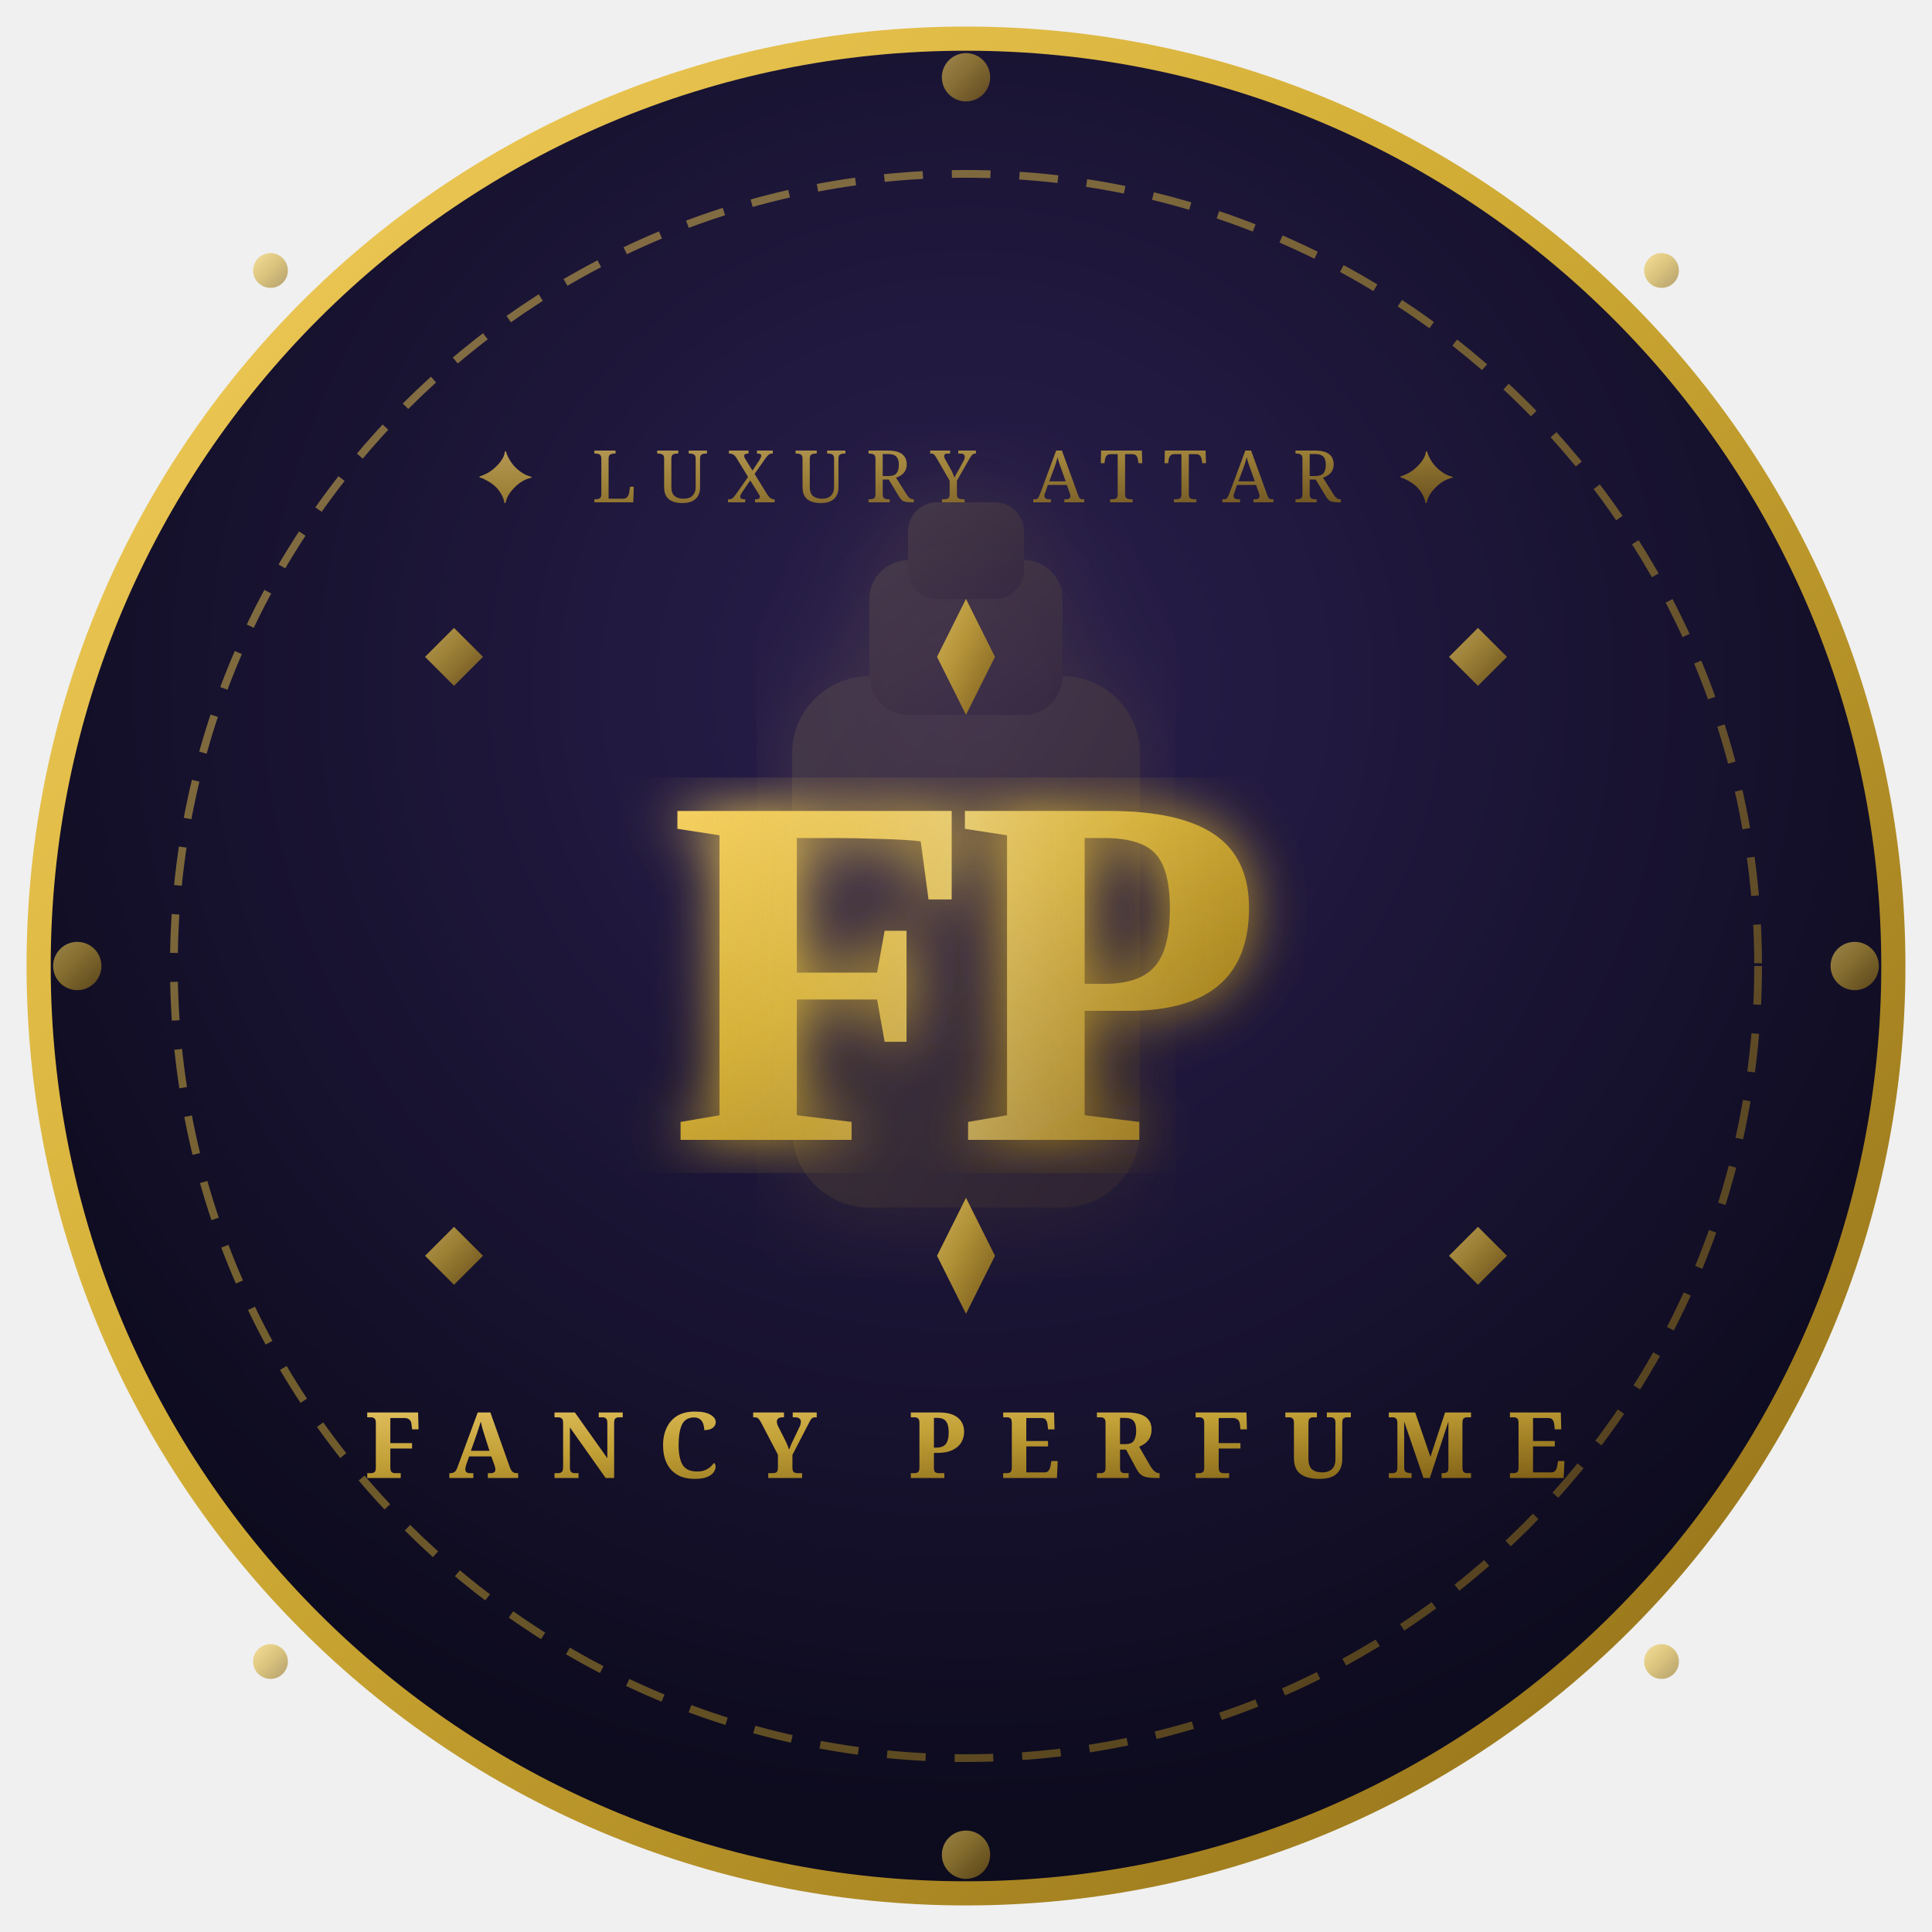
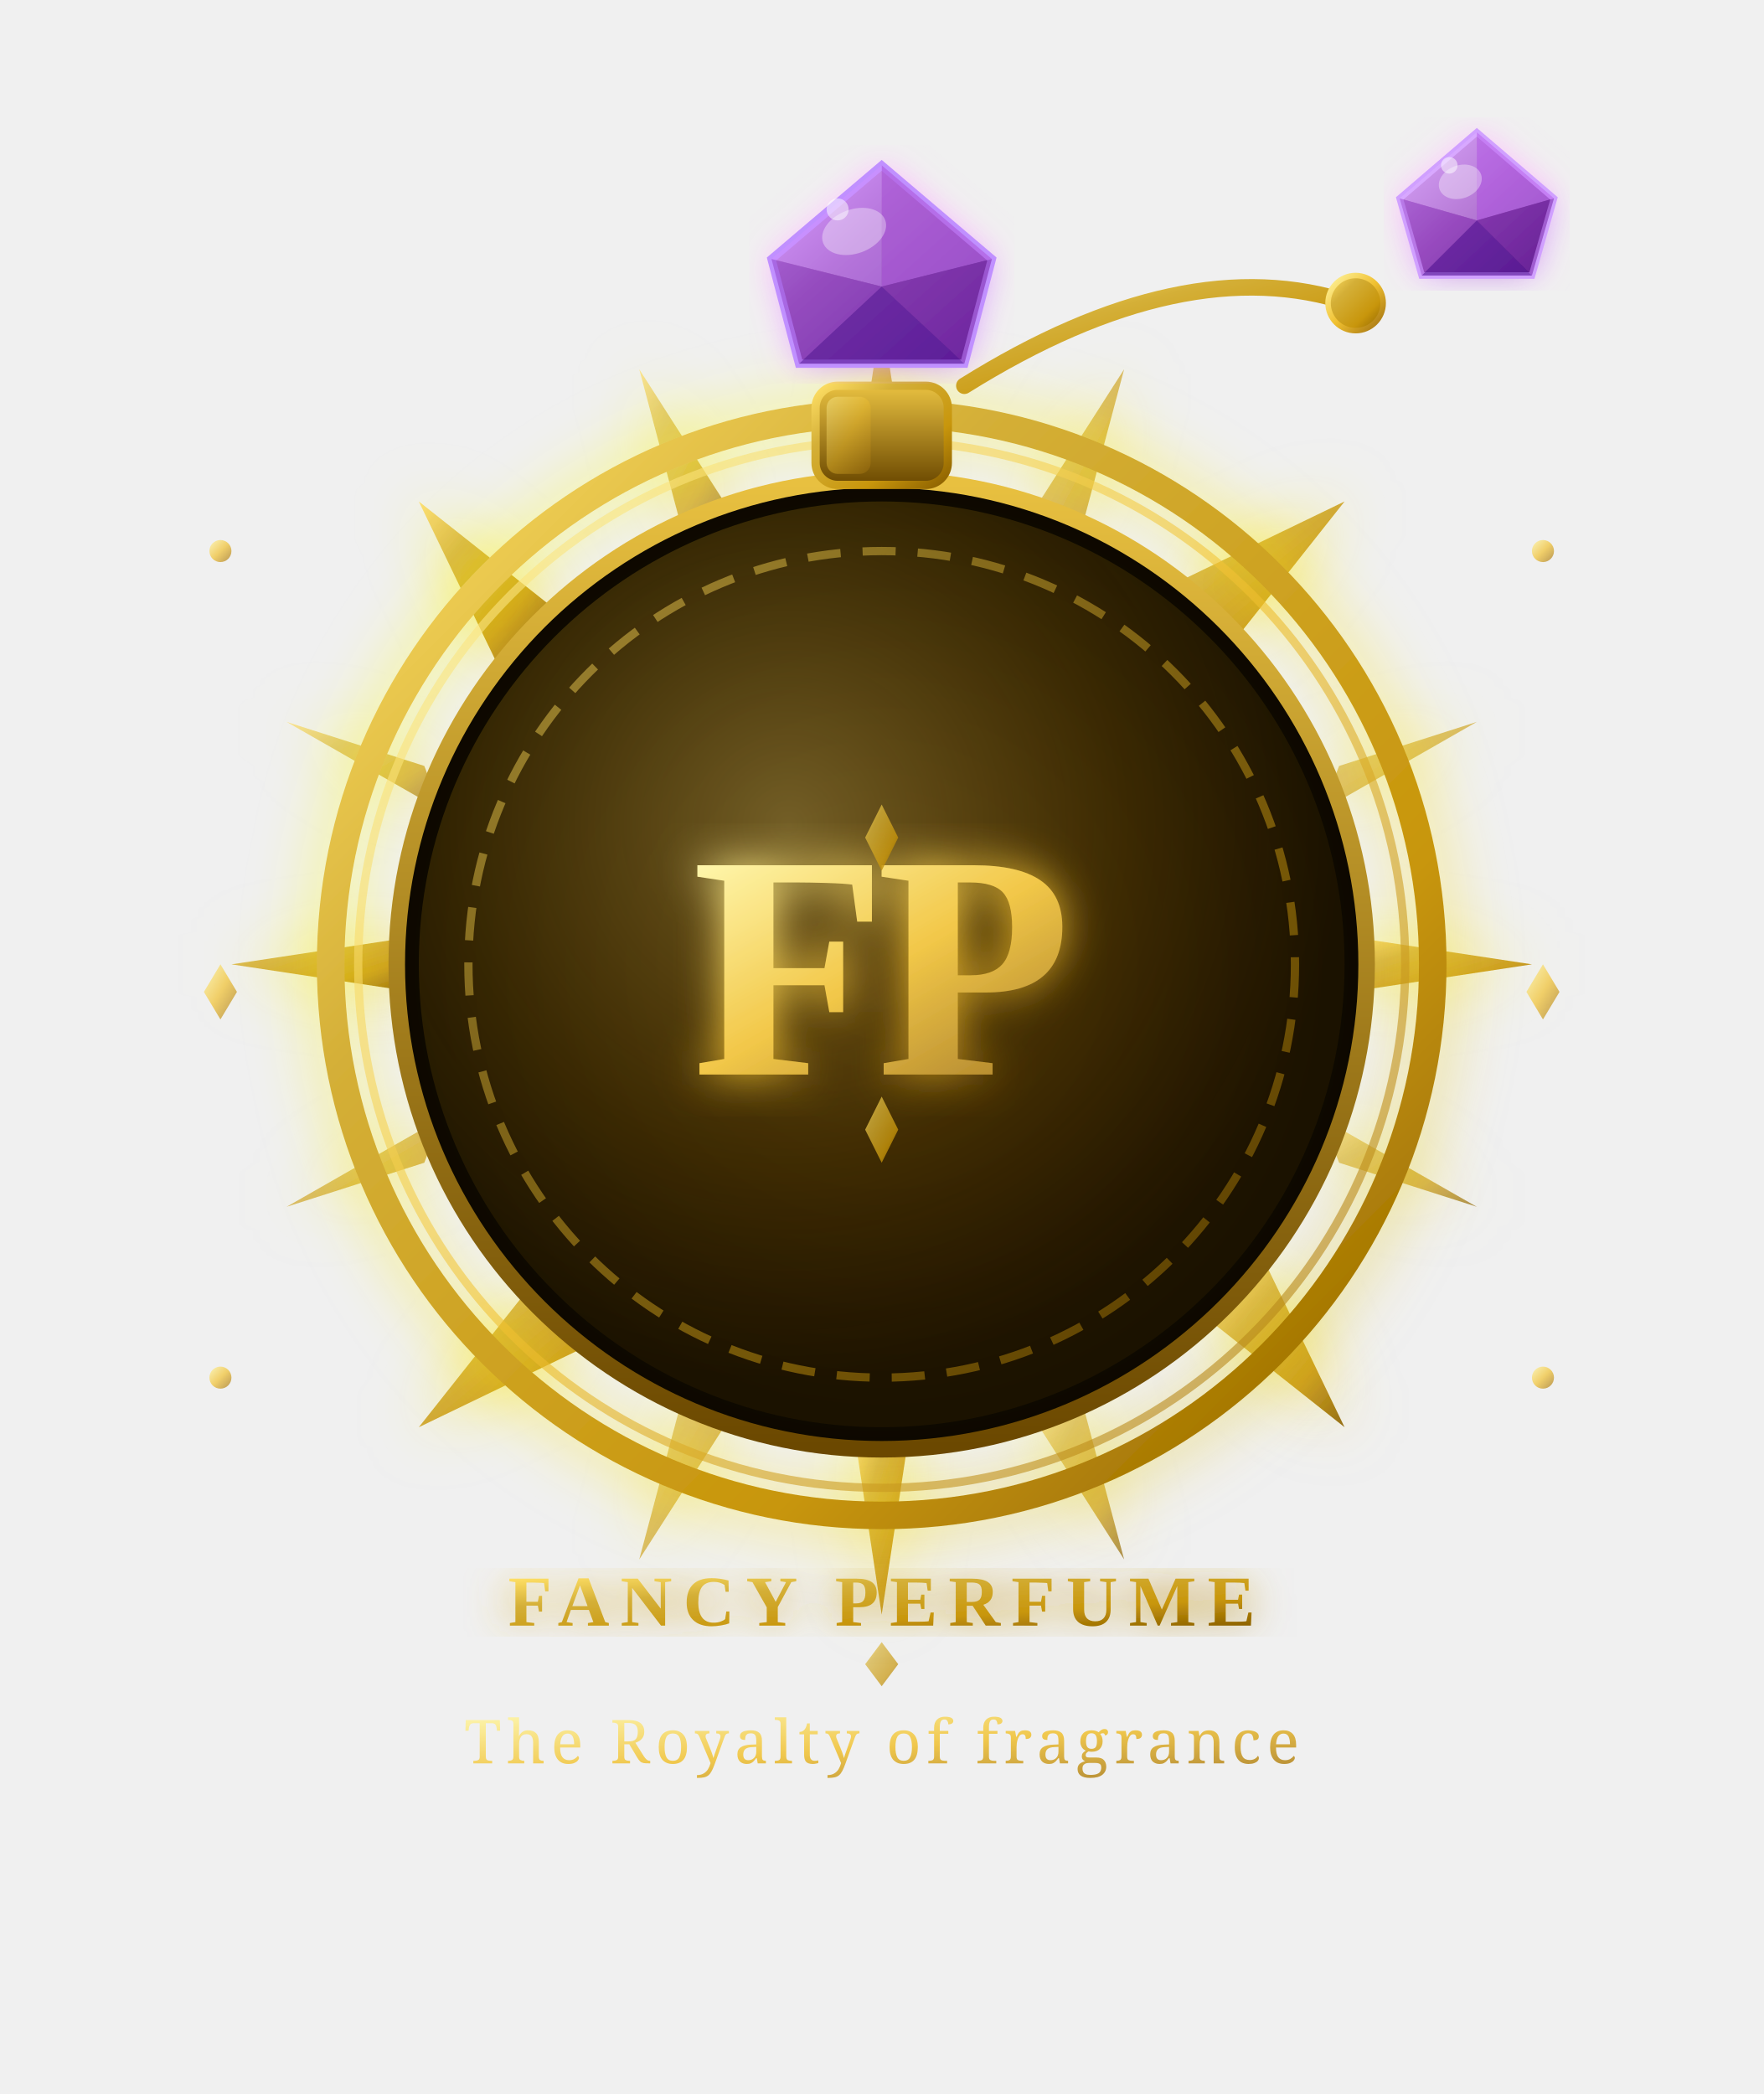
- <svg xmlns="http://www.w3.org/2000/svg" viewBox="0 0 200 200" width="200" height="200">
+ <svg xmlns="http://www.w3.org/2000/svg" viewBox="0 0 320 380" width="320" height="380">
  <defs>
-     <radialGradient id="bgGrad" cx="50%" cy="35%" r="60%">
-       <stop offset="0%" stop-color="#2a1f4e" />
-       <stop offset="100%" stop-color="#0d0b1e" />
+     <radialGradient id="bgCircle" cx="50%" cy="50%" r="50%">
+       <stop offset="0%" stop-color="#2a1800" />
+       <stop offset="100%" stop-color="#0d0800" />
    </radialGradient>
-     <linearGradient id="goldGrad" x1="0%" y1="0%" x2="100%" y2="100%">
-       <stop offset="0%" stop-color="#f5d060" />
-       <stop offset="40%" stop-color="#d4af37" />
-       <stop offset="100%" stop-color="#8b6914" />
+     <linearGradient id="goldMain" x1="0%" y1="0%" x2="100%" y2="100%">
+       <stop offset="0%" stop-color="#ffe066" />
+       <stop offset="30%" stop-color="#d4af37" />
+       <stop offset="70%" stop-color="#c8960c" />
+       <stop offset="100%" stop-color="#8b6000" />
    </linearGradient>
-     <linearGradient id="shimmer" x1="0%" y1="0%" x2="100%" y2="0%">
-       <stop offset="0%" stop-color="#f5d060" stop-opacity="0" />
-       <stop offset="50%" stop-color="#fff" stop-opacity="0.25" />
-       <stop offset="100%" stop-color="#f5d060" stop-opacity="0" />
+     <linearGradient id="goldLight" x1="0%" y1="0%" x2="100%" y2="100%">
+       <stop offset="0%" stop-color="#fff5a0" />
+       <stop offset="50%" stop-color="#f0c030" />
+       <stop offset="100%" stop-color="#a07010" />
    </linearGradient>
-     <filter id="glow">
-       <feGaussianBlur stdDeviation="3" result="blur" />
+     <linearGradient id="goldDark" x1="0%" y1="0%" x2="0%" y2="100%">
+       <stop offset="0%" stop-color="#e8c040" />
+       <stop offset="100%" stop-color="#6b4800" />
+     </linearGradient>
+     <radialGradient id="bottleBody" cx="40%" cy="35%" r="60%">
+       <stop offset="0%" stop-color="#f0d060" stop-opacity="0.4" />
+       <stop offset="60%" stop-color="#c8960c" stop-opacity="0.2" />
+       <stop offset="100%" stop-color="#8b6000" stop-opacity="0.1" />
+     </radialGradient>
+     <linearGradient id="gemPurple" x1="0%" y1="0%" x2="100%" y2="100%">
+       <stop offset="0%" stop-color="#e0aaff" />
+       <stop offset="40%" stop-color="#9b59b6" />
+       <stop offset="100%" stop-color="#4a1080" />
+     </linearGradient>
+     <linearGradient id="gemPurpleSmall" x1="0%" y1="0%" x2="100%" y2="100%">
+       <stop offset="0%" stop-color="#d4a0f8" />
+       <stop offset="50%" stop-color="#8e44ad" />
+       <stop offset="100%" stop-color="#3a0868" />
+     </linearGradient>
+     <radialGradient id="gemShine" cx="30%" cy="25%" r="50%">
+       <stop offset="0%" stop-color="#ffffff" stop-opacity="0.7" />
+       <stop offset="100%" stop-color="#ffffff" stop-opacity="0" />
+     </radialGradient>
+     <filter id="glow" x="-20%" y="-20%" width="140%" height="140%">
+       <feGaussianBlur stdDeviation="4" result="blur" />
      <feMerge>
        <feMergeNode in="blur" />
        <feMergeNode in="SourceGraphic" />
      </feMerge>
    </filter>
-     <filter id="softglow">
-       <feGaussianBlur stdDeviation="5" result="blur" />
+     <filter id="goldGlow" x="-30%" y="-30%" width="160%" height="160%">
+       <feGaussianBlur stdDeviation="6" result="blur" />
+       <feColorMatrix in="blur" type="matrix" values="1 0.8 0 0 0.2  0.8 0.6 0 0 0.1  0 0 0 0 0  0 0 0 0.6 0" result="goldBlur" />
      <feMerge>
-         <feMergeNode in="blur" />
+         <feMergeNode in="goldBlur" />
+         <feMergeNode in="SourceGraphic" />
+       </feMerge>
+     </filter>
+     <filter id="gemGlow">
+       <feGaussianBlur stdDeviation="3" result="blur" />
+       <feColorMatrix in="blur" type="matrix" values="0.6 0 0.8 0 0.1  0 0 0.6 0 0  0.8 0 1 0 0.2  0 0 0 0.8 0" result="purpleBlur" />
+       <feMerge>
+         <feMergeNode in="purpleBlur" />
        <feMergeNode in="SourceGraphic" />
      </feMerge>
    </filter>
  </defs>
-   <circle cx="100" cy="100" r="96" fill="url(#bgGrad)" stroke="url(#goldGrad)" stroke-width="2.5" />
-   <g fill="url(#goldGrad)" opacity="0.6">
-     <circle cx="100" cy="8" r="2.5" />
-     <circle cx="100" cy="192" r="2.5" />
-     <circle cx="8" cy="100" r="2.5" />
-     <circle cx="192" cy="100" r="2.5" />
-     <circle cx="28" cy="28" r="1.8" />
-     <circle cx="172" cy="28" r="1.8" />
-     <circle cx="28" cy="172" r="1.8" />
-     <circle cx="172" cy="172" r="1.8" />
+   <g transform="translate(160,175)" filter="url(#goldGlow)">
+     <g fill="url(#goldMain)" opacity="0.9">
+       <polygon points="0,-118 5,-85 -5,-85" />
+       <polygon points="84,-84 65,-60 55,-70" />
+       <polygon points="118,0 85,5 85,-5" />
+       <polygon points="84,84 60,65 70,55" />
+       <polygon points="0,118 -5,85 5,85" />
+       <polygon points="-84,84 -55,70 -65,60" />
+       <polygon points="-118,0 -85,-5 -85,5" />
+       <polygon points="-84,-84 -70,-55 -60,-65" />
+       <polygon points="44,-108 36,-78 28,-83" opacity="0.75" />
+       <polygon points="108,-44 80,-28 83,-36" opacity="0.75" />
+       <polygon points="108,44 83,36 80,28" opacity="0.75" />
+       <polygon points="44,108 28,83 36,78" opacity="0.75" />
+       <polygon points="-44,108 -36,78 -28,83" opacity="0.75" />
+       <polygon points="-108,44 -80,28 -83,36" opacity="0.75" />
+       <polygon points="-108,-44 -83,-36 -80,-28" opacity="0.75" />
+       <polygon points="-44,-108 -28,-83 -36,-78" opacity="0.75" />
+     </g>
  </g>
-   <circle cx="100" cy="100" r="82" fill="none" stroke="url(#goldGrad)" stroke-width="0.8" stroke-dasharray="4 3" opacity="0.5" />
-   <g filter="url(#softglow)" opacity="0.15">
-     <rect x="82" y="70" width="36" height="55" rx="8" fill="url(#goldGrad)" />
-     <rect x="90" y="58" width="20" height="16" rx="4" fill="url(#goldGrad)" />
-     <rect x="94" y="52" width="12" height="10" rx="3" fill="url(#goldGrad)" />
+   <circle cx="160" cy="175" r="100" fill="none" stroke="url(#goldMain)" stroke-width="5" filter="url(#goldGlow)" />
+   <circle cx="160" cy="175" r="95" fill="none" stroke="url(#goldLight)" stroke-width="1.5" opacity="0.6" />
+   <circle cx="160" cy="175" r="88" fill="url(#bgCircle)" />
+   <circle cx="160" cy="175" r="88" fill="none" stroke="url(#goldDark)" stroke-width="3" />
+   <circle cx="160" cy="175" r="84" fill="url(#bottleBody)" />
+   <circle cx="160" cy="175" r="75" fill="none" stroke="url(#goldMain)" stroke-width="1.5" stroke-dasharray="6 4" opacity="0.5" />
+   <text x="160" y="195" font-family="Georgia, 'Times New Roman', serif" font-size="58" font-weight="900" text-anchor="middle" fill="url(#goldLight)" filter="url(#glow)" letter-spacing="-2">FP</text>
+   <text x="160" y="195" font-family="Georgia, 'Times New Roman', serif" font-size="58" font-weight="900" text-anchor="middle" fill="white" opacity="0.12" letter-spacing="-2">FP</text>
+   <line x1="90" y1="152" x2="130" y2="152" stroke="url(#goldMain)" stroke-width="1" opacity="0.6" />
+   <line x1="190" y1="152" x2="230" y2="152" stroke="url(#goldMain)" stroke-width="1" opacity="0.6" />
+   <line x1="90" y1="205" x2="130" y2="205" stroke="url(#goldMain)" stroke-width="1" opacity="0.6" />
+   <line x1="190" y1="205" x2="230" y2="205" stroke="url(#goldMain)" stroke-width="1" opacity="0.6" />
+   <polygon points="160,146 163,152 160,158 157,152" fill="url(#goldMain)" opacity="0.8" />
+   <polygon points="160,199 163,205 160,211 157,205" fill="url(#goldMain)" opacity="0.8" />
+   <rect x="148" y="70" width="24" height="18" rx="4" fill="url(#goldDark)" stroke="url(#goldMain)" stroke-width="1.5" />
+   <rect x="150" y="72" width="8" height="14" rx="2" fill="url(#goldLight)" opacity="0.4" />
+   <g transform="translate(160,52)" filter="url(#gemGlow)">
+     <polygon points="0,-22 20,-5 15,14 -15,14 -20,-5" fill="url(#gemPurple)" stroke="#c090ff" stroke-width="1.5" />
+     <polygon points="0,-22 20,-5 0,0" fill="#b060e0" opacity="0.7" />
+     <polygon points="0,-22 -20,-5 0,0" fill="#d090ff" opacity="0.5" />
+     <polygon points="20,-5 15,14 0,0" fill="#8030b0" opacity="0.6" />
+     <polygon points="-20,-5 -15,14 0,0" fill="#9040c8" opacity="0.5" />
+     <polygon points="15,14 -15,14 0,0" fill="#6020a0" opacity="0.7" />
+     <ellipse cx="-5" cy="-10" rx="6" ry="4" fill="white" opacity="0.35" transform="rotate(-20,-5,-10)" />
+     <circle cx="-8" cy="-14" r="2" fill="white" opacity="0.5" />
  </g>
-   <text x="100" y="118" font-family="Georgia, 'Times New Roman', serif" font-size="52" font-weight="900" text-anchor="middle" fill="url(#goldGrad)" filter="url(#glow)" letter-spacing="-2">FP</text>
-   <text x="100" y="118" font-family="Georgia, 'Times New Roman', serif" font-size="52" font-weight="900" text-anchor="middle" fill="url(#shimmer)" letter-spacing="-2">FP</text>
-   <line x1="38" y1="68" x2="162" y2="68" stroke="url(#goldGrad)" stroke-width="0.8" opacity="0.5" />
-   <line x1="38" y1="130" x2="162" y2="130" stroke="url(#goldGrad)" stroke-width="0.8" opacity="0.5" />
-   <polygon points="100,62 103,68 100,74 97,68" fill="url(#goldGrad)" opacity="0.8" />
-   <polygon points="100,124 103,130 100,136 97,130" fill="url(#goldGrad)" opacity="0.8" />
-   <g fill="url(#goldGrad)" opacity="0.7">
-     <polygon points="44,68 47,65 50,68 47,71" />
-     <polygon points="150,68 153,65 156,68 153,71" />
-     <polygon points="44,130 47,127 50,130 47,133" />
-     <polygon points="150,130 153,127 156,130 153,133" />
+   <path d="M 175 70 Q 215 45 245 55" fill="none" stroke="url(#goldMain)" stroke-width="3" stroke-linecap="round" />
+   <circle cx="246" cy="55" r="5" fill="url(#goldMain)" stroke="url(#goldLight)" stroke-width="1" />
+   <g transform="translate(268,40)" filter="url(#gemGlow)">
+     <polygon points="0,-16 14,-4 10,10 -10,10 -14,-4" fill="url(#gemPurpleSmall)" stroke="#d0a0ff" stroke-width="1.2" />
+     <polygon points="0,-16 14,-4 0,0" fill="#c070f0" opacity="0.7" />
+     <polygon points="0,-16 -14,-4 0,0" fill="#e0b0ff" opacity="0.5" />
+     <polygon points="14,-4 10,10 0,0" fill="#8030b0" opacity="0.6" />
+     <polygon points="-14,-4 -10,10 0,0" fill="#a050d0" opacity="0.5" />
+     <polygon points="10,10 -10,10 0,0" fill="#6020a0" opacity="0.7" />
+     <ellipse cx="-3" cy="-7" rx="4" ry="3" fill="white" opacity="0.35" transform="rotate(-20,-3,-7)" />
+     <circle cx="-5" cy="-10" r="1.5" fill="white" opacity="0.5" />
  </g>
-   <text x="100" y="153" font-family="Georgia, serif" font-size="9.5" font-weight="700" text-anchor="middle" fill="url(#goldGrad)" letter-spacing="3.5" opacity="0.9">FANCY PERFUME</text>
-   <text x="100" y="52" font-family="Georgia, serif" font-size="7.5" text-anchor="middle" fill="url(#goldGrad)" letter-spacing="2" opacity="0.7">✦ LUXURY ATTAR ✦</text>
+   <text x="160" y="295" font-family="Georgia, 'Times New Roman', serif" font-size="13" font-weight="700" text-anchor="middle" fill="url(#goldMain)" letter-spacing="2" filter="url(#glow)">FANCY PERFUME</text>
+   <text x="160" y="320" font-family="Georgia, serif" font-size="11" text-anchor="middle" fill="url(#goldLight)" letter-spacing="1" opacity="0.85">The Royalty of fragrance</text>
+   <line x1="95" y1="302" x2="135" y2="302" stroke="url(#goldMain)" stroke-width="0.8" opacity="0.5" />
+   <line x1="185" y1="302" x2="225" y2="302" stroke="url(#goldMain)" stroke-width="0.8" opacity="0.5" />
+   <polygon points="160,298 163,302 160,306 157,302" fill="url(#goldMain)" opacity="0.7" />
+   <g fill="url(#goldLight)" opacity="0.7">
+     <polygon points="40,175 43,180 40,185 37,180" />
+     <polygon points="280,175 283,180 280,185 277,180" />
+     <circle cx="40" cy="100" r="2" />
+     <circle cx="280" cy="100" r="2" />
+     <circle cx="40" cy="250" r="2" />
+     <circle cx="280" cy="250" r="2" />
+   </g>
</svg>
